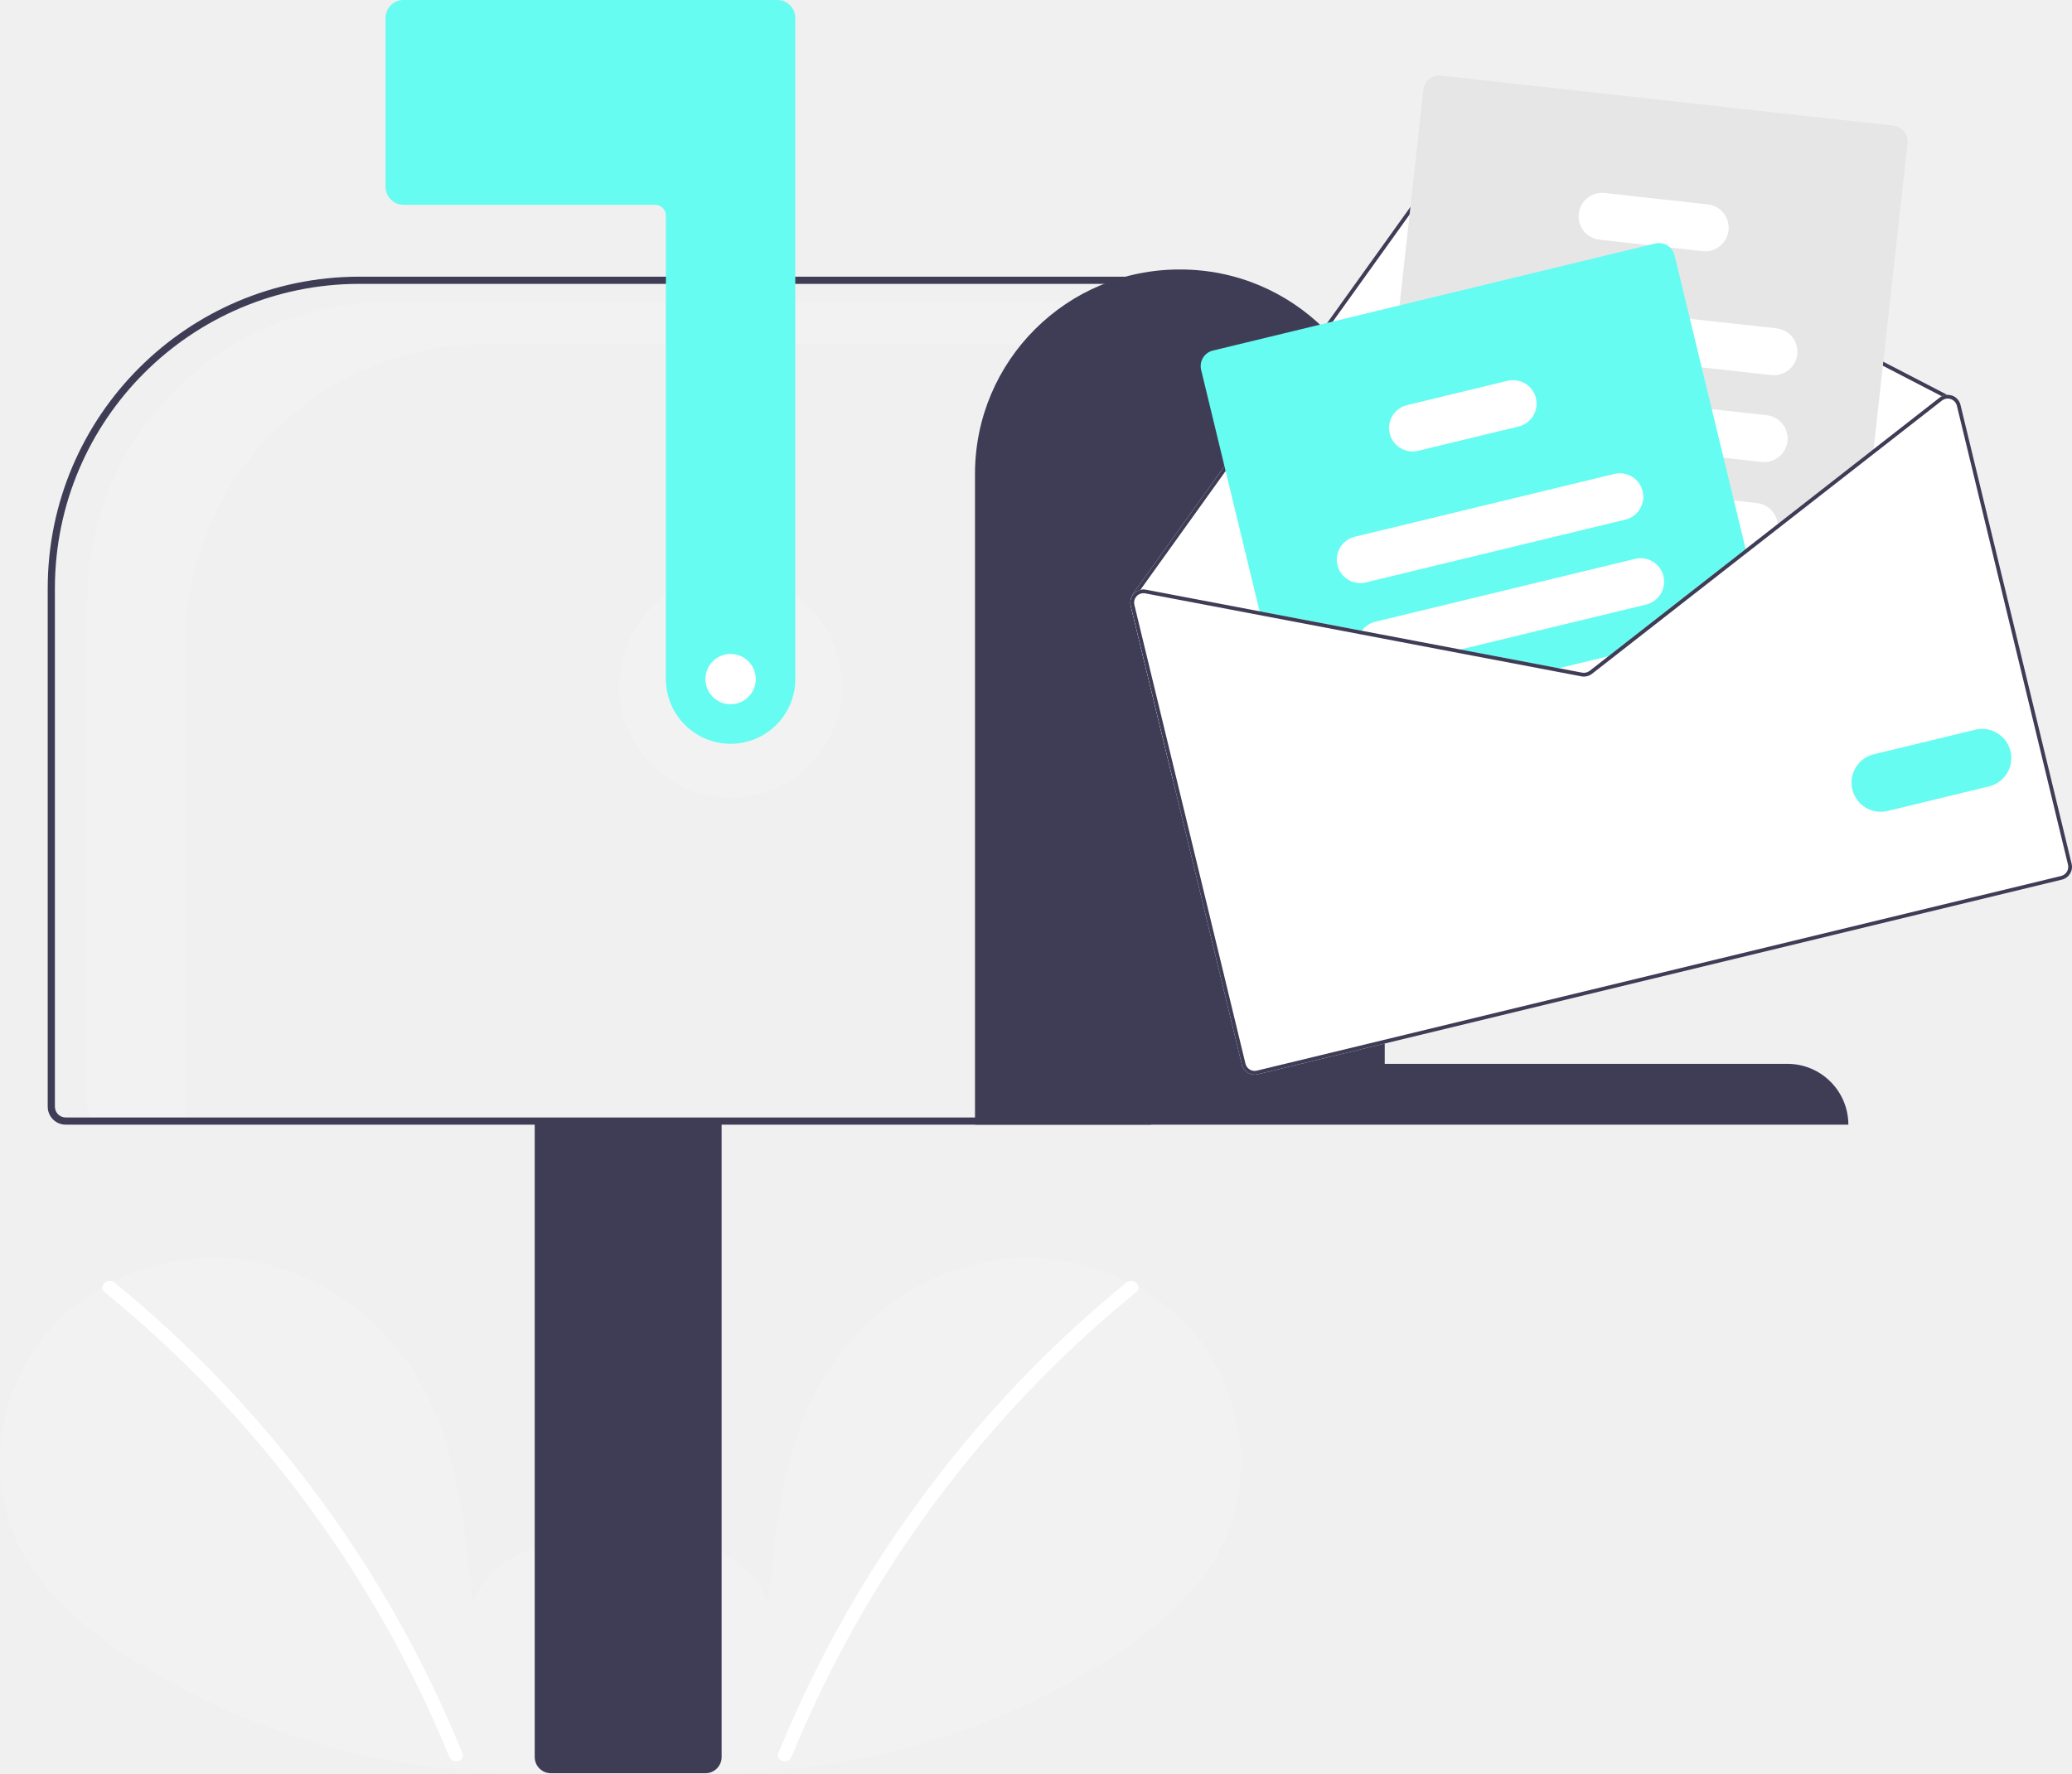
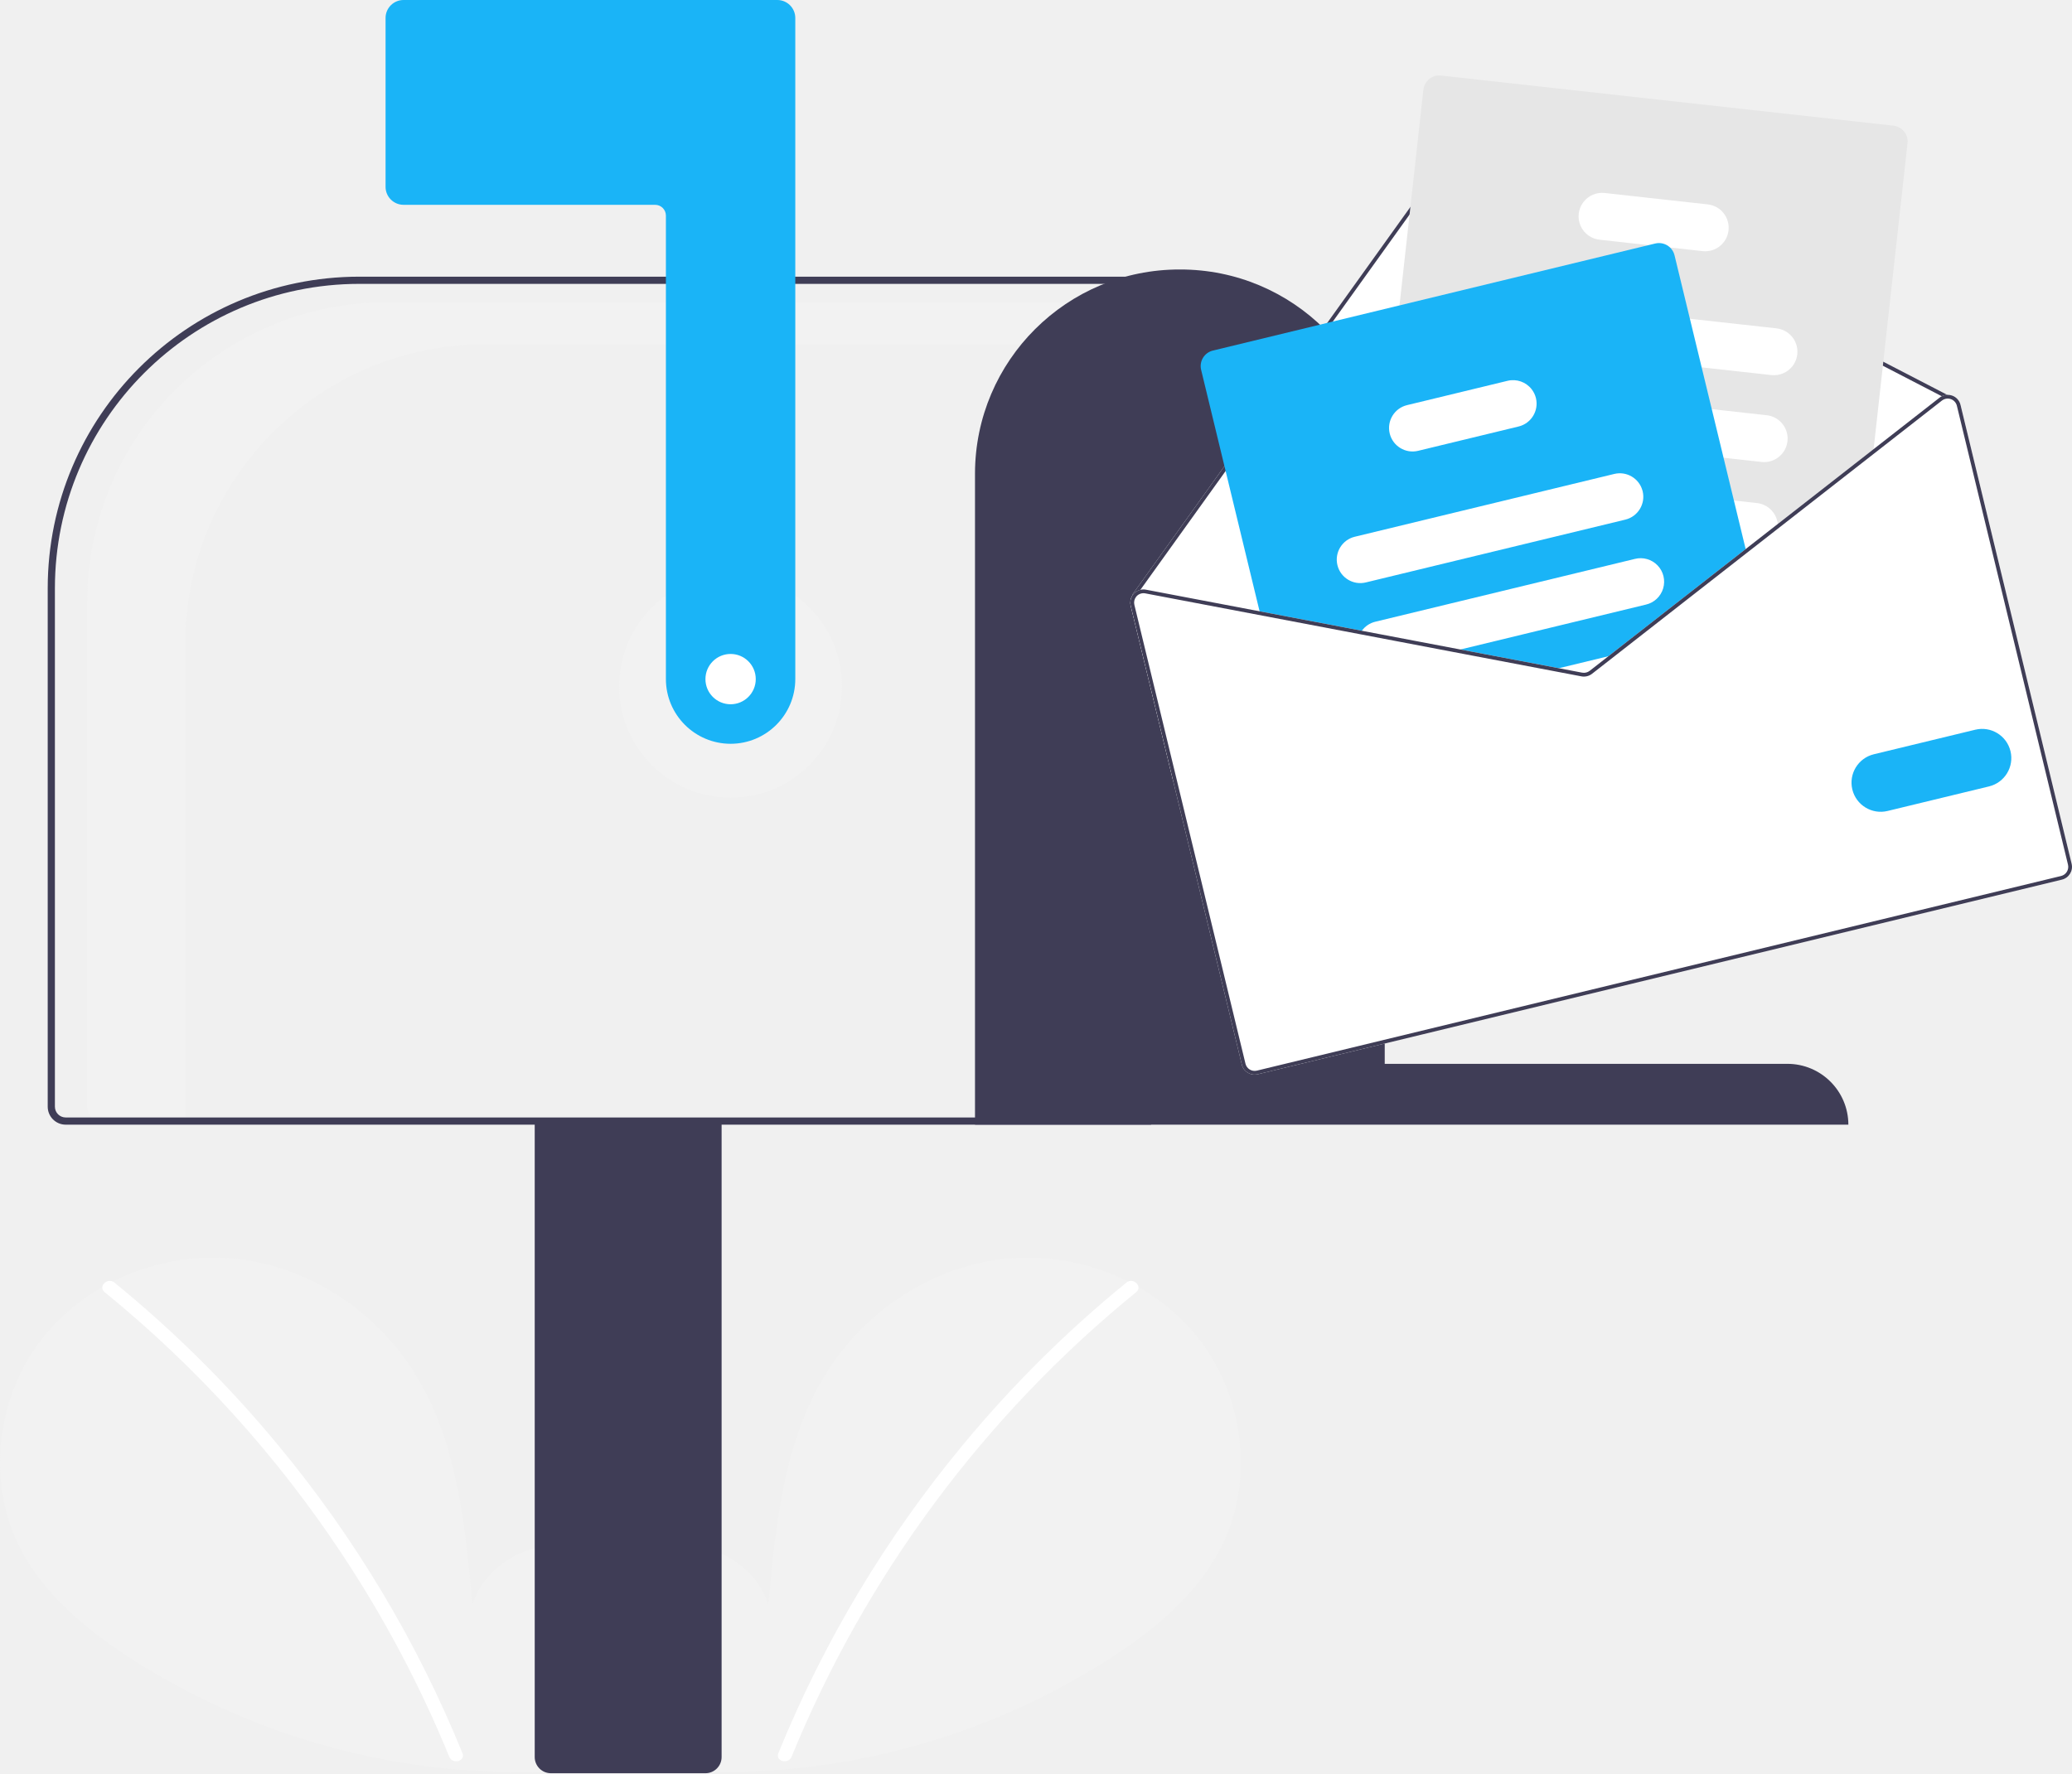
<svg xmlns="http://www.w3.org/2000/svg" data-name="Layer 1" width="576.499" height="493.5" viewBox="0 0 576.499 493.5">
  <path d="M481.172,691.6c9.255-7.82,14.876-20.173,13.402-32.2s-10.605-23.082-22.449-25.636-25.345,4.516-28.943,16.085c-1.98-22.306-4.261-45.547-16.12-64.542-10.738-17.2-29.337-29.507-49.494-31.709s-41.38,6.114-53.951,22.024-15.649,39.039-6.845,57.305c6.486,13.456,18.436,23.47,30.956,31.616a199.786,199.786,0,0,0,136.641,29.893" transform="translate(-311.7504 -203.25)" fill="#f2f2f2" />
  <path d="M343.55,560.174A326.879,326.879,0,0,1,389.104,605.409a327.833,327.833,0,0,1,51.308,85.741c.924,2.264-2.752,3.25-3.666,1.011a324.462,324.462,0,0,0-29.647-56.094,325.7,325.7,0,0,0-66.237-73.205c-1.898-1.546.806-4.221,2.688-2.688Z" transform="translate(-311.7504 -203.25)" fill="#fff" />
  <path d="M487.565,691.6c-9.255-7.82-14.876-20.173-13.402-32.2s10.605-23.082,22.449-25.636,25.345,4.516,28.943,16.085c1.98-22.306,4.261-45.547,16.12-64.542,10.738-17.2,29.337-29.507,49.494-31.709s41.38,6.114,53.951,22.024,15.649,39.039,6.845,57.305c-6.486,13.456-18.436,23.47-30.956,31.616a199.786,199.786,0,0,1-136.641,29.893" transform="translate(-311.7504 -203.25)" fill="#f2f2f2" />
  <path d="M625.187,560.174A326.879,326.879,0,0,0,579.633,605.409a327.833,327.833,0,0,0-51.308,85.741c-.924,2.264,2.752,3.25,3.666,1.011a325.987,325.987,0,0,1,95.884-129.299c1.898-1.546-.806-4.221-2.688-2.688Z" transform="translate(-311.7504 -203.25)" fill="#fff" />
  <circle cx="203.277" cy="191" r="31" fill="#f2f2f2" />
  <path d="M419.446,287.388H633.027V299.073H446.711a83.418,83.418,0,0,0-83.419,83.418V515.25H339.922a3.895,3.895,0,0,1-3.895-3.895V370.806A83.418,83.418,0,0,1,419.446,287.388Z" transform="translate(-311.7504 -203.25)" fill="#f2f2f2" />
  <path d="M460.527,692.25V514.75h52v177.5a4.505,4.505,0,0,1-4.5,4.5h-43A4.505,4.505,0,0,1,460.527,692.25Z" transform="translate(-311.7504 -203.25)" fill="#3f3d56" />
  <path d="M325.027,511.25V366.916A86.764,86.764,0,0,1,411.692,280.25H632.027v236h-302A5.006,5.006,0,0,1,325.027,511.25Zm305-229H411.692a84.761,84.761,0,0,0-84.665,84.666V511.25a3.003,3.003,0,0,0,3,3h300Z" transform="translate(-311.7504 -203.25)" fill="#3f3d56" />
-   <path d="M515.027,410.25a18.02,18.02,0,0,1-18-18v-129a3.003,3.003,0,0,0-3-3h-70a5.006,5.006,0,0,1-5-5v-47a5.006,5.006,0,0,1,5-5h104a5.006,5.006,0,0,1,5,5v184A18.02,18.02,0,0,1,515.027,410.25Z" transform="translate(-311.7504 -203.25)" fill="#66fcf1" />
+   <path d="M515.027,410.25a18.02,18.02,0,0,1-18-18v-129a3.003,3.003,0,0,0-3-3h-70a5.006,5.006,0,0,1-5-5v-47a5.006,5.006,0,0,1,5-5h104a5.006,5.006,0,0,1,5,5v184A18.02,18.02,0,0,1,515.027,410.25Z" transform="translate(-311.7504 -203.25)" fill="#1ab4f7" />
  <path d="M640.027,278.25h0a56.881,56.881,0,0,1,57,56.761V499.321h112a16.965,16.965,0,0,1,17,16.929h-243V335.011A56.881,56.881,0,0,1,640.027,278.25Z" transform="translate(-311.7504 -203.25)" fill="#3f3d56" />
  <path d="M626.349,371.817l11.803,48.756L869.033,364.682l-11.803-48.756a3.638,3.638,0,0,0-2.358-2.595,3.594,3.594,0,0,0-1.334-.201L720.079,244.028a3.682,3.682,0,0,0-4.656,1.119l-64.32,89.694L626.855,368.664a.514.514,0,0,0-.089.418A3.642,3.642,0,0,0,626.349,371.817Z" transform="translate(-311.7504 -203.25)" fill="#fff" />
  <path d="M626.766,369.082a.49.49,0,0,0,.203.316.559.559,0,0,0,.433.086.536.536,0,0,0,.299-.207l.083-.115,1.263-1.766,22.929-31.964,64.301-89.673a2.62,2.62,0,0,1,3.322-.796l132.425,68.567,1.188.617a1.292,1.292,0,0,0,.147.052,1.615,1.615,0,0,1,.271-.026.514.514,0,0,0,.29-.245.524.524,0,0,0-.219-.709l-.164-.087L720.079,244.028a3.682,3.682,0,0,0-4.656,1.119l-64.32,89.694L626.855,368.664A.514.514,0,0,0,626.766,369.082Z" transform="translate(-311.7504 -203.25)" fill="#3f3d56" />
  <path d="M696.107,374.054l5.139.57,38.143,4.225,25.286,2.799,1.494.166,31.552-24.645,1.209-.944,7.452-5.82,26.514-20.706.159-1.454,9.43-85.114a4.454,4.454,0,0,0-3.929-4.912L712.7,224.278a4.456,4.456,0,0,0-4.912,3.929L701.138,288.244l-3.689,33.286L694.149,351.309l-1.53,13.829-.446,4.006A4.457,4.457,0,0,0,696.107,374.054Z" transform="translate(-311.7504 -203.25)" fill="#e6e6e6" />
  <path d="M730.692,299.448l54.517,6.038,19.334,2.141a6.54,6.54,0,1,0,1.44-13l-24.047-2.663-49.799-5.522a6.543,6.543,0,0,0-1.444,13.006Z" transform="translate(-311.7504 -203.25)" fill="#fff" />
  <path d="M727.588,323.564c.141.025.281.05.425.064l63.285,7.011,10.566,1.173a6.542,6.542,0,0,0,1.439-13.005l-15.278-1.69-50.13-5.555-8.436-.935a6.539,6.539,0,0,0-1.87,12.937Z" transform="translate(-311.7504 -203.25)" fill="#fff" />
  <path d="M720.426,344.948a6.539,6.539,0,0,0,4.88,3.125l25.939,2.873,46.197,5.118.01-.002,1.477.165,7.452-5.82a6.471,6.471,0,0,0,.001-1.33,6.555,6.555,0,0,0-5.787-5.824l-6.417-.713-25.457-2.817-18.317-2.031-23.66-2.622a6.54,6.54,0,0,0-6.319,9.88Z" transform="translate(-311.7504 -203.25)" fill="#fff" />
  <path d="M756.859,269.97l13.564,1.502,5.991.665,9.05,1.002a6.542,6.542,0,0,0,1.439-13.005l-28.599-3.165a6.541,6.541,0,1,0-1.445,13.001Z" transform="translate(-311.7504 -203.25)" fill="#fff" />
-   <path d="M645.944,306.182l16.537,68.314,27.601,5.248,25.532,4.861,27.394,5.212,8.753,1.666a3.673,3.673,0,0,0,2.94-.712l7.022-5.485,4.446-3.472,31.552-24.645-20.062-82.874a4.403,4.403,0,0,0-1.244-2.159,4.449,4.449,0,0,0-4.125-1.117L649.22,300.813A4.45,4.45,0,0,0,645.944,306.182Z" transform="translate(-311.7504 -203.25)" fill="#66fcf1" />
+   <path d="M645.944,306.182l16.537,68.314,27.601,5.248,25.532,4.861,27.394,5.212,8.753,1.666a3.673,3.673,0,0,0,2.94-.712l7.022-5.485,4.446-3.472,31.552-24.645-20.062-82.874a4.403,4.403,0,0,0-1.244-2.159,4.449,4.449,0,0,0-4.125-1.117L649.22,300.813A4.45,4.45,0,0,0,645.944,306.182Z" transform="translate(-311.7504 -203.25)" fill="#1ab4f7" />
  <path d="M683.864,360.528a6.546,6.546,0,0,0,7.896,4.818l72.214-17.482a6.55,6.55,0,0,0,4.818-7.896,2.1,2.1,0,0,0-.07-.247,6.539,6.539,0,0,0-7.825-4.571l-72.214,17.482A6.546,6.546,0,0,0,683.864,360.528Z" transform="translate(-311.7504 -203.25)" fill="#fff" />
  <path d="M690.082,379.744l25.532,4.861L769.699,371.512a6.541,6.541,0,1,0-3.078-12.714l-72.214,17.482a6.494,6.494,0,0,0-3.747,2.511A6.583,6.583,0,0,0,690.082,379.744Z" transform="translate(-311.7504 -203.25)" fill="#fff" />
  <path d="M743.008,389.817l8.753,1.666a3.673,3.673,0,0,0,2.94-.712l7.022-5.485Z" transform="translate(-311.7504 -203.25)" fill="#fff" />
  <path d="M698.415,323.897a6.546,6.546,0,0,0,7.896,4.818l27.97-6.771a6.55,6.55,0,0,0,4.818-7.896,6.466,6.466,0,0,0-1.205-2.486,6.545,6.545,0,0,0-6.691-2.332l-27.97,6.771a6.541,6.541,0,0,0-4.818,7.896Z" transform="translate(-311.7504 -203.25)" fill="#fff" />
  <path d="M715.612,384.604l27.398,5.214,8.75,1.666a3.689,3.689,0,0,0,2.938-.711l7.027-5.486-2.466.597-5.206,4.061a2.636,2.636,0,0,1-2.099.508l-6.479-1.232-27.398-5.214Zm81.838-28.539.267,1.102,1.215-.945Zm-81.838,28.539,27.398,5.214,8.75,1.666a3.689,3.689,0,0,0,2.938-.711l7.027-5.486-2.466.597-5.206,4.061a2.636,2.636,0,0,1-2.099.508l-6.479-1.232-27.398-5.214Zm0,0,27.398,5.214,8.75,1.666a3.689,3.689,0,0,0,2.938-.711l7.027-5.486-2.466.597-5.206,4.061a2.636,2.636,0,0,1-2.099.508l-6.479-1.232-27.398-5.214Zm-89.263-12.787,30.916,127.71a3.667,3.667,0,0,0,4.422,2.698l223.761-54.168a3.666,3.666,0,0,0,2.698-4.422l-30.916-127.71a3.638,3.638,0,0,0-2.358-2.595,3.594,3.594,0,0,0-1.334-.201,3.458,3.458,0,0,0-1.514.398,3.179,3.179,0,0,0-.607.377l-18.364,14.34-26.67,20.833-8.935,6.979.002.008-.008.002-32.766,25.578-5.417,4.239-5.206,4.061a2.636,2.636,0,0,1-2.099.508l-6.479-1.232-27.398-5.214L690.656,378.792,630.595,367.362a3.59,3.59,0,0,0-1.547.033,3.67,3.67,0,0,0-1.788,1.036,4.111,4.111,0,0,0-.493.651A3.642,3.642,0,0,0,626.349,371.817Zm89.263,12.787,27.398,5.214,8.75,1.666a3.689,3.689,0,0,0,2.938-.711l7.027-5.486-2.466.597-5.206,4.061a2.636,2.636,0,0,1-2.099.508l-6.479-1.232-27.398-5.214Zm0,0,27.398,5.214,8.75,1.666a3.689,3.689,0,0,0,2.938-.711l7.027-5.486-2.466.597-5.206,4.061a2.636,2.636,0,0,1-2.099.508l-6.479-1.232-27.398-5.214Zm0,0,27.398,5.214,8.75,1.666a3.689,3.689,0,0,0,2.938-.711l7.027-5.486-2.466.597-5.206,4.061a2.636,2.636,0,0,1-2.099.508l-6.479-1.232-27.398-5.214Z" transform="translate(-311.7504 -203.25)" fill="#fff" />
  <path d="M715.612,384.604l27.398,5.214,8.75,1.666a3.689,3.689,0,0,0,2.938-.711l7.027-5.486-2.466.597-5.206,4.061a2.636,2.636,0,0,1-2.099.508l-6.479-1.232-27.398-5.214Zm81.838-28.539.267,1.102,1.215-.945Zm-81.838,28.539,27.398,5.214,8.75,1.666a3.689,3.689,0,0,0,2.938-.711l7.027-5.486-2.466.597-5.206,4.061a2.636,2.636,0,0,1-2.099.508l-6.479-1.232-27.398-5.214Zm0,0,27.398,5.214,8.75,1.666a3.689,3.689,0,0,0,2.938-.711l7.027-5.486-2.466.597-5.206,4.061a2.636,2.636,0,0,1-2.099.508l-6.479-1.232-27.398-5.214ZM627.785,369.161l.136.102c.023-.037.062-.071.092-.11a2.643,2.643,0,0,1,2.385-.768l59.686,11.354,25.528,4.865,27.398,5.214,8.75,1.666a3.689,3.689,0,0,0,2.938-.711l7.027-5.486-2.466.597-5.206,4.061a2.636,2.636,0,0,1-2.099.508l-6.479-1.232-27.398-5.214L690.656,378.792,630.595,367.362a3.59,3.59,0,0,0-1.547.033Zm-1.436,2.657,30.916,127.71a3.667,3.667,0,0,0,4.422,2.698l223.761-54.168a3.666,3.666,0,0,0,2.698-4.422l-30.916-127.71a3.638,3.638,0,0,0-2.358-2.595,3.594,3.594,0,0,0-1.334-.201,3.458,3.458,0,0,0-1.514.398,3.179,3.179,0,0,0-.607.377l-18.364,14.34-26.67,20.833-8.935,6.979.002.008-.008.002-32.766,25.578-5.417,4.239-5.206,4.061a2.636,2.636,0,0,1-2.099.508l-6.479-1.232-27.398-5.214L690.656,378.792,630.595,367.362a3.59,3.59,0,0,0-1.547.033,3.67,3.67,0,0,0-1.788,1.036,4.111,4.111,0,0,0-.493.651A3.642,3.642,0,0,0,626.349,371.817Zm1.02-.247a2.598,2.598,0,0,1,.462-2.191.341.341,0,0,1,.091-.117c.023-.037.062-.071.092-.11a2.643,2.643,0,0,1,2.385-.768l59.686,11.354,25.528,4.865,27.398,5.214,8.75,1.666a3.689,3.689,0,0,0,2.938-.711l7.027-5.486,4.444-3.472,31.547-24.648,1.215-.945,7.447-5.817,26.518-20.709,19.171-14.972a2.604,2.604,0,0,1,.987-.477,1.997,1.997,0,0,1,.305-.05,1.615,1.615,0,0,1,.271-.026,2.679,2.679,0,0,1,.901.147,2.625,2.625,0,0,1,1.686,1.853l30.916,127.71a2.62,2.62,0,0,1-1.931,3.165L661.442,501.214a2.618,2.618,0,0,1-3.158-1.933Zm88.244,13.034,27.398,5.214,8.75,1.666a3.689,3.689,0,0,0,2.938-.711l7.027-5.486-2.466.597-5.206,4.061a2.636,2.636,0,0,1-2.099.508l-6.479-1.232-27.398-5.214Zm0,0,27.398,5.214,8.75,1.666a3.689,3.689,0,0,0,2.938-.711l7.027-5.486-2.466.597-5.206,4.061a2.636,2.636,0,0,1-2.099.508l-6.479-1.232-27.398-5.214Zm0,0,27.398,5.214,8.75,1.666a3.689,3.689,0,0,0,2.938-.711l7.027-5.486-2.466.597-5.206,4.061a2.636,2.636,0,0,1-2.099.508l-6.479-1.232-27.398-5.214Z" transform="translate(-311.7504 -203.25)" fill="#3f3d56" />
-   <path d="M827.129,422.967a8.128,8.128,0,0,1,5.981-9.801l28.242-6.837a8.119,8.119,0,0,1,3.821,15.782l-28.242,6.837A8.128,8.128,0,0,1,827.129,422.967Z" transform="translate(-311.7504 -203.25)" fill="#66fcf1" />
+   <path d="M827.129,422.967a8.128,8.128,0,0,1,5.981-9.801l28.242-6.837a8.119,8.119,0,0,1,3.821,15.782l-28.242,6.837A8.128,8.128,0,0,1,827.129,422.967Z" transform="translate(-311.7504 -203.25)" fill="#1ab4f7" />
  <circle cx="203.277" cy="189" r="7" fill="#fff" />
</svg>
